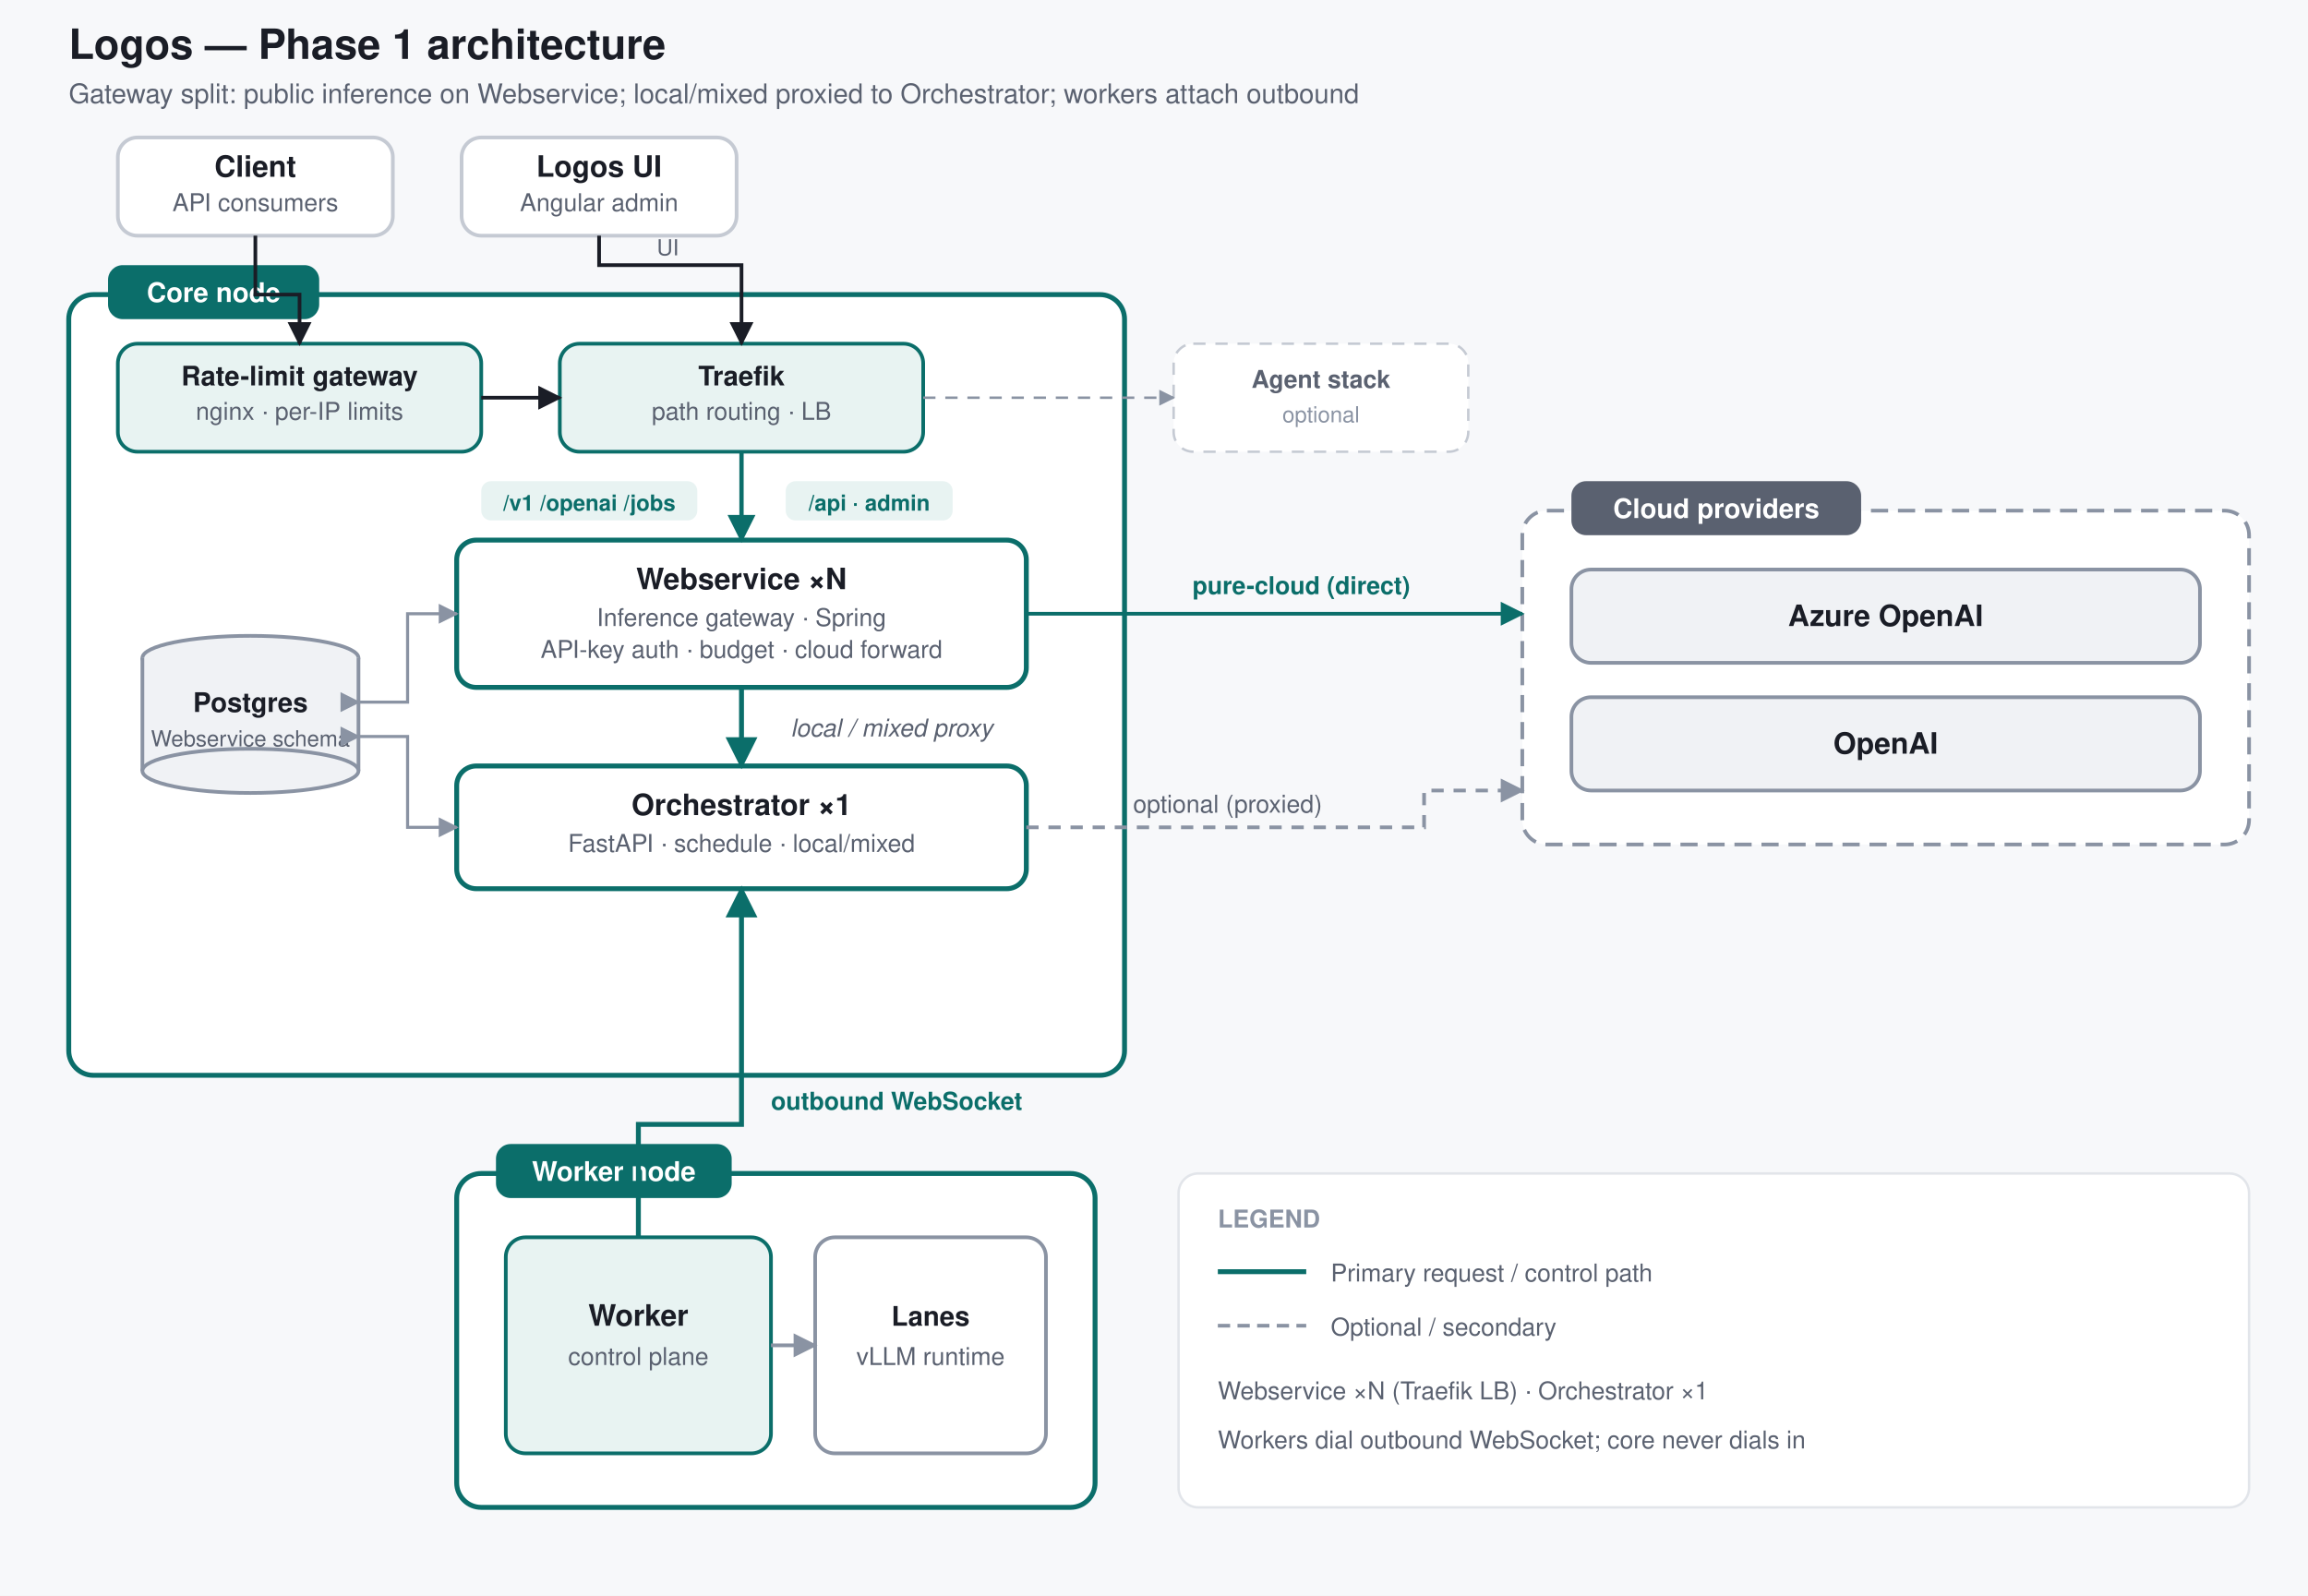
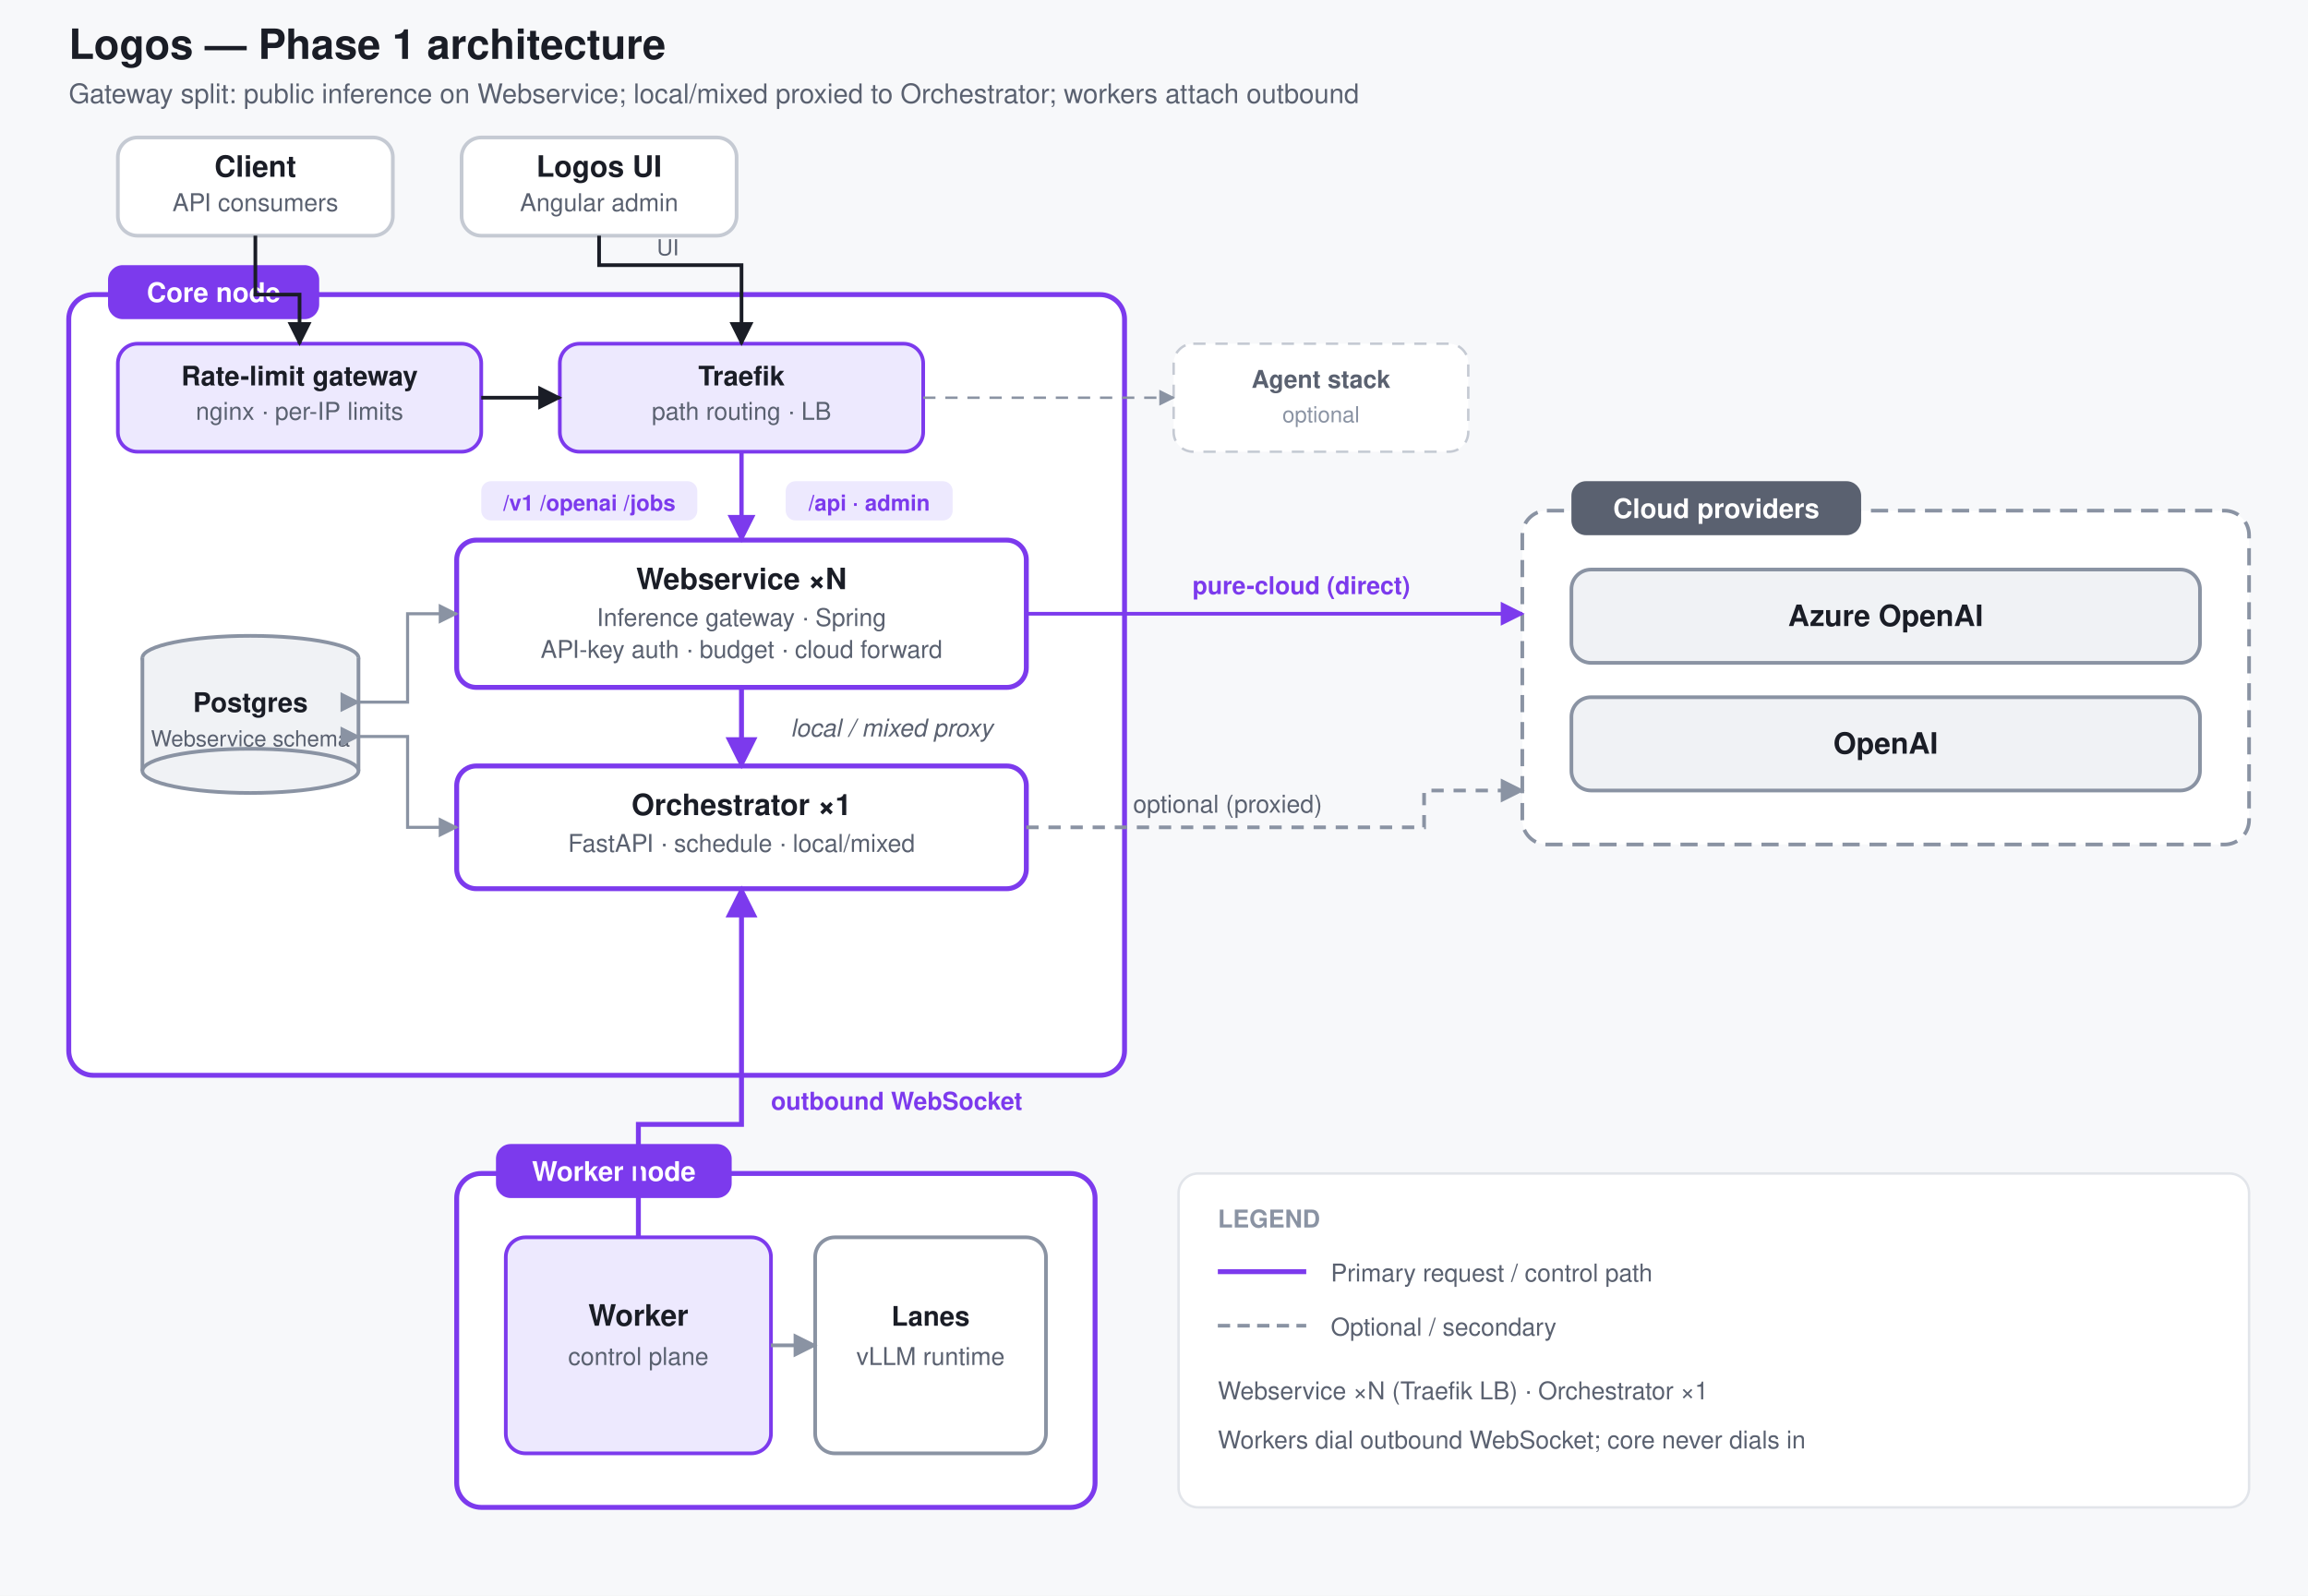
<svg xmlns="http://www.w3.org/2000/svg" viewBox="0 0 940 650" width="940" height="650" role="img" aria-labelledby="title desc">
  <defs>
    <marker id="arrow" viewBox="0 0 10 10" refX="9" refY="5" markerWidth="6.5" markerHeight="6.5" orient="auto-start-reverse">
      <path d="M 0 0 L 10 5 L 0 10 z" fill="#1A1D26" />
    </marker>
-     <marker id="arrow-teal" viewBox="0 0 10 10" refX="9" refY="5" markerWidth="6.5" markerHeight="6.5" orient="auto-start-reverse">
-       <path d="M 0 0 L 10 5 L 0 10 z" fill="#0B6E6A" />
+     <marker id="arrow-violet" viewBox="0 0 10 10" refX="9" refY="5" markerWidth="6.5" markerHeight="6.5" orient="auto-start-reverse">
+       <path d="M 0 0 L 10 5 L 0 10 z" fill="#7C3AED" />
    </marker>
    <marker id="arrow-muted" viewBox="0 0 10 10" refX="9" refY="5" markerWidth="6.5" markerHeight="6.5" orient="auto-start-reverse">
      <path d="M 0 0 L 10 5 L 0 10 z" fill="#8A93A3" />
    </marker>
    <marker id="arrow-muted-start" viewBox="0 0 10 10" refX="1" refY="5" markerWidth="6.5" markerHeight="6.5" orient="auto-start-reverse">
      <path d="M 10 0 L 0 5 L 10 10 z" fill="#8A93A3" />
    </marker>
  </defs>
  <rect width="940" height="650" fill="#F7F8FA" />
  <text x="28" y="24" font-family="Helvetica, Arial, sans-serif" font-size="17" font-weight="700" fill="#1A1D26">Logos — Phase 1 architecture</text>
  <text x="28" y="42" font-family="Helvetica, Arial, sans-serif" font-size="11" fill="#5A6170">Gateway split: public inference on Webservice; local/mixed proxied to Orchestrator; workers attach outbound</text>
  <g id="client">
    <rect x="48" y="56" width="112" height="40" rx="8" ry="8" fill="#FFFFFF" stroke="#C5CAD3" stroke-width="1.5" />
    <text x="104" y="72" text-anchor="middle" font-family="Helvetica, Arial, sans-serif" font-size="12" font-weight="700" fill="#1A1D26">Client</text>
    <text x="104" y="86" text-anchor="middle" font-family="Helvetica, Arial, sans-serif" font-size="10" fill="#5A6170">API consumers</text>
  </g>
  <g id="ui">
    <rect x="188" y="56" width="112" height="40" rx="8" ry="8" fill="#FFFFFF" stroke="#C5CAD3" stroke-width="1.5" />
    <text x="244" y="72" text-anchor="middle" font-family="Helvetica, Arial, sans-serif" font-size="12" font-weight="700" fill="#1A1D26">Logos UI</text>
    <text x="244" y="86" text-anchor="middle" font-family="Helvetica, Arial, sans-serif" font-size="10" fill="#5A6170">Angular admin</text>
  </g>
  <g id="core-node">
-     <rect x="28" y="120" width="430" height="318" rx="10" ry="10" fill="#FFFFFF" stroke="#0B6E6A" stroke-width="2" />
-     <rect x="44" y="108" width="86" height="22" rx="6" ry="6" fill="#0B6E6A" />
+     <rect x="28" y="120" width="430" height="318" rx="10" ry="10" fill="#FFFFFF" stroke="#7C3AED" stroke-width="2" />
+     <rect x="44" y="108" width="86" height="22" rx="6" ry="6" fill="#7C3AED" />
    <text x="87" y="123" text-anchor="middle" font-family="Helvetica, Arial, sans-serif" font-size="11" font-weight="700" fill="#FFFFFF">Core node</text>
-     <rect x="48" y="140" width="148" height="44" rx="8" ry="8" fill="#E8F3F2" stroke="#0B6E6A" stroke-width="1.5" />
+     <rect x="48" y="140" width="148" height="44" rx="8" ry="8" fill="#EDE9FE" stroke="#7C3AED" stroke-width="1.5" />
    <text x="122" y="157" text-anchor="middle" font-family="Helvetica, Arial, sans-serif" font-size="11" font-weight="700" fill="#1A1D26">Rate-limit gateway</text>
    <text x="122" y="171" text-anchor="middle" font-family="Helvetica, Arial, sans-serif" font-size="10" fill="#5A6170">nginx · per-IP limits</text>
-     <rect x="228" y="140" width="148" height="44" rx="8" ry="8" fill="#E8F3F2" stroke="#0B6E6A" stroke-width="1.5" />
+     <rect x="228" y="140" width="148" height="44" rx="8" ry="8" fill="#EDE9FE" stroke="#7C3AED" stroke-width="1.5" />
    <text x="302" y="157" text-anchor="middle" font-family="Helvetica, Arial, sans-serif" font-size="11" font-weight="700" fill="#1A1D26">Traefik</text>
    <text x="302" y="171" text-anchor="middle" font-family="Helvetica, Arial, sans-serif" font-size="10" fill="#5A6170">path routing · LB</text>
-     <rect x="196" y="196" width="88" height="16" rx="4" ry="4" fill="#E8F3F2" />
-     <text x="240" y="208" text-anchor="middle" font-family="Helvetica, Arial, sans-serif" font-size="9" font-weight="700" fill="#0B6E6A">/v1 /openai /jobs</text>
-     <rect x="320" y="196" width="68" height="16" rx="4" ry="4" fill="#E8F3F2" />
-     <text x="354" y="208" text-anchor="middle" font-family="Helvetica, Arial, sans-serif" font-size="9" font-weight="700" fill="#0B6E6A">/api · admin</text>
-     <rect x="186" y="220" width="232" height="60" rx="8" ry="8" fill="#FFFFFF" stroke="#0B6E6A" stroke-width="2" />
+     <rect x="196" y="196" width="88" height="16" rx="4" ry="4" fill="#EDE9FE" />
+     <text x="240" y="208" text-anchor="middle" font-family="Helvetica, Arial, sans-serif" font-size="9" font-weight="700" fill="#7C3AED">/v1 /openai /jobs</text>
+     <rect x="320" y="196" width="68" height="16" rx="4" ry="4" fill="#EDE9FE" />
+     <text x="354" y="208" text-anchor="middle" font-family="Helvetica, Arial, sans-serif" font-size="9" font-weight="700" fill="#7C3AED">/api · admin</text>
+     <rect x="186" y="220" width="232" height="60" rx="8" ry="8" fill="#FFFFFF" stroke="#7C3AED" stroke-width="2" />
    <text x="302" y="240" text-anchor="middle" font-family="Helvetica, Arial, sans-serif" font-size="12" font-weight="700" fill="#1A1D26">Webservice ×N</text>
    <text x="302" y="255" text-anchor="middle" font-family="Helvetica, Arial, sans-serif" font-size="10" fill="#5A6170">Inference gateway · Spring</text>
    <text x="302" y="268" text-anchor="middle" font-family="Helvetica, Arial, sans-serif" font-size="10" fill="#5A6170">API-key auth · budget · cloud forward</text>
    <text x="322" y="300" text-anchor="start" font-family="Helvetica, Arial, sans-serif" font-size="10" font-style="italic" fill="#5A6170">local / mixed proxy</text>
-     <rect x="186" y="312" width="232" height="50" rx="8" ry="8" fill="#FFFFFF" stroke="#0B6E6A" stroke-width="2" />
+     <rect x="186" y="312" width="232" height="50" rx="8" ry="8" fill="#FFFFFF" stroke="#7C3AED" stroke-width="2" />
    <text x="302" y="332" text-anchor="middle" font-family="Helvetica, Arial, sans-serif" font-size="12" font-weight="700" fill="#1A1D26">Orchestrator ×1</text>
    <text x="302" y="347" text-anchor="middle" font-family="Helvetica, Arial, sans-serif" font-size="10" fill="#5A6170">FastAPI · schedule · local/mixed</text>
    <g id="postgres">
      <ellipse cx="102" cy="268" rx="44" ry="9" fill="#F0F2F5" stroke="#8A93A3" stroke-width="1.5" />
      <rect x="58" y="268" width="88" height="46" fill="#F0F2F5" />
      <line x1="58" y1="268" x2="58" y2="314" stroke="#8A93A3" stroke-width="1.5" />
      <line x1="146" y1="268" x2="146" y2="314" stroke="#8A93A3" stroke-width="1.5" />
      <ellipse cx="102" cy="314" rx="44" ry="9" fill="#F0F2F5" stroke="#8A93A3" stroke-width="1.5" />
      <text x="102" y="290" text-anchor="middle" font-family="Helvetica, Arial, sans-serif" font-size="11" font-weight="700" fill="#1A1D26">Postgres</text>
      <text x="102" y="304" text-anchor="middle" font-family="Helvetica, Arial, sans-serif" font-size="9" fill="#5A6170">Webservice schema</text>
    </g>
  </g>
  <g id="agent">
    <rect x="478" y="140" width="120" height="44" rx="8" ry="8" fill="#FFFFFF" stroke="#C5CAD3" stroke-width="1" stroke-dasharray="5 4" />
    <text x="538" y="158" text-anchor="middle" font-family="Helvetica, Arial, sans-serif" font-size="10" font-weight="700" fill="#5A6170">Agent stack</text>
    <text x="538" y="172" text-anchor="middle" font-family="Helvetica, Arial, sans-serif" font-size="9" fill="#8A93A3">optional</text>
  </g>
  <g id="cloud">
    <rect x="620" y="208" width="296" height="136" rx="10" ry="10" fill="#FFFFFF" stroke="#8A93A3" stroke-width="1.5" stroke-dasharray="7 4" />
    <rect x="640" y="196" width="118" height="22" rx="6" ry="6" fill="#5A6170" />
    <text x="699" y="211" text-anchor="middle" font-family="Helvetica, Arial, sans-serif" font-size="11" font-weight="700" fill="#FFFFFF">Cloud providers</text>
    <rect x="640" y="232" width="256" height="38" rx="8" ry="8" fill="#F0F2F5" stroke="#8A93A3" stroke-width="1.5" />
    <text x="768" y="255" text-anchor="middle" font-family="Helvetica, Arial, sans-serif" font-size="12" font-weight="700" fill="#1A1D26">Azure OpenAI</text>
    <rect x="640" y="284" width="256" height="38" rx="8" ry="8" fill="#F0F2F5" stroke="#8A93A3" stroke-width="1.5" />
    <text x="768" y="307" text-anchor="middle" font-family="Helvetica, Arial, sans-serif" font-size="12" font-weight="700" fill="#1A1D26">OpenAI</text>
  </g>
  <g id="worker-node">
-     <rect x="186" y="478" width="260" height="136" rx="10" ry="10" fill="#FFFFFF" stroke="#0B6E6A" stroke-width="2" />
-     <rect x="202" y="466" width="96" height="22" rx="6" ry="6" fill="#0B6E6A" />
+     <rect x="186" y="478" width="260" height="136" rx="10" ry="10" fill="#FFFFFF" stroke="#7C3AED" stroke-width="2" />
+     <rect x="202" y="466" width="96" height="22" rx="6" ry="6" fill="#7C3AED" />
    <text x="250" y="481" text-anchor="middle" font-family="Helvetica, Arial, sans-serif" font-size="11" font-weight="700" fill="#FFFFFF">Worker node</text>
-     <rect x="206" y="504" width="108" height="88" rx="8" ry="8" fill="#E8F3F2" stroke="#0B6E6A" stroke-width="1.5" />
+     <rect x="206" y="504" width="108" height="88" rx="8" ry="8" fill="#EDE9FE" stroke="#7C3AED" stroke-width="1.5" />
    <text x="260" y="540" text-anchor="middle" font-family="Helvetica, Arial, sans-serif" font-size="12" font-weight="700" fill="#1A1D26">Worker</text>
    <text x="260" y="556" text-anchor="middle" font-family="Helvetica, Arial, sans-serif" font-size="10" fill="#5A6170">control plane</text>
    <rect x="332" y="504" width="94" height="88" rx="8" ry="8" fill="#FFFFFF" stroke="#8A93A3" stroke-width="1.5" />
    <text x="379" y="540" text-anchor="middle" font-family="Helvetica, Arial, sans-serif" font-size="11" font-weight="700" fill="#1A1D26">Lanes</text>
    <text x="379" y="556" text-anchor="middle" font-family="Helvetica, Arial, sans-serif" font-size="10" fill="#5A6170">vLLM runtime</text>
  </g>
  <g id="legend">
    <rect x="480" y="478" width="436" height="136" rx="8" ry="8" fill="#FFFFFF" stroke="#E2E5EA" stroke-width="1" />
    <text x="496" y="500" font-family="Helvetica, Arial, sans-serif" font-size="10" font-weight="700" fill="#8A93A3">LEGEND</text>
-     <line x1="496" y1="518" x2="532" y2="518" stroke="#0B6E6A" stroke-width="2" />
+     <line x1="496" y1="518" x2="532" y2="518" stroke="#7C3AED" stroke-width="2" />
    <text x="542" y="522" font-family="Helvetica, Arial, sans-serif" font-size="10" fill="#5A6170">Primary request / control path</text>
    <line x1="496" y1="540" x2="532" y2="540" stroke="#8A93A3" stroke-width="1.5" stroke-dasharray="5 3" />
    <text x="542" y="544" font-family="Helvetica, Arial, sans-serif" font-size="10" fill="#5A6170">Optional / secondary</text>
    <text x="496" y="570" font-family="Helvetica, Arial, sans-serif" font-size="10" fill="#5A6170">Webservice ×N (Traefik LB) · Orchestrator ×1</text>
    <text x="496" y="590" font-family="Helvetica, Arial, sans-serif" font-size="10" fill="#5A6170">Workers dial outbound WebSocket; core never dials in</text>
  </g>
  <path d="M104 96 L104 120 L122 120 L122 140" fill="none" stroke="#1A1D26" stroke-width="1.5" marker-end="url(#arrow)" />
  <path d="M244 96 L244 108 L302 108 L302 140" fill="none" stroke="#1A1D26" stroke-width="1.5" marker-end="url(#arrow)" />
  <text x="272" y="104" text-anchor="middle" font-family="Helvetica, Arial, sans-serif" font-size="9" fill="#5A6170">UI</text>
  <path d="M196 162 L228 162" fill="none" stroke="#1A1D26" stroke-width="1.5" marker-end="url(#arrow)" />
  <path d="M376 162 L458 162 L458 162 L478 162" fill="none" stroke="#8A93A3" stroke-width="1" stroke-dasharray="5 4" marker-end="url(#arrow-muted)" />
-   <path d="M302 184 L302 220" fill="none" stroke="#0B6E6A" stroke-width="1.75" marker-end="url(#arrow-teal)" />
-   <path d="M302 280 L302 312" fill="none" stroke="#0B6E6A" stroke-width="2" marker-end="url(#arrow-teal)" />
-   <path d="M418 250 L620 250" fill="none" stroke="#0B6E6A" stroke-width="1.5" marker-end="url(#arrow-teal)" />
-   <text x="530" y="242" text-anchor="middle" font-family="Helvetica, Arial, sans-serif" font-size="10" font-weight="700" fill="#0B6E6A">pure-cloud (direct)</text>
+   <path d="M302 184 L302 220" fill="none" stroke="#7C3AED" stroke-width="1.75" marker-end="url(#arrow-violet)" />
+   <path d="M302 280 L302 312" fill="none" stroke="#7C3AED" stroke-width="2" marker-end="url(#arrow-violet)" />
+   <path d="M418 250 L620 250" fill="none" stroke="#7C3AED" stroke-width="1.5" marker-end="url(#arrow-violet)" />
+   <text x="530" y="242" text-anchor="middle" font-family="Helvetica, Arial, sans-serif" font-size="10" font-weight="700" fill="#7C3AED">pure-cloud (direct)</text>
  <path d="M418 337 L580 337 L580 322 L620 322" fill="none" stroke="#8A93A3" stroke-width="1.5" stroke-dasharray="5 4" marker-end="url(#arrow-muted)" />
  <text x="500" y="331" text-anchor="middle" font-family="Helvetica, Arial, sans-serif" font-size="10" fill="#5A6170">optional (proxied)</text>
  <path d="M146 286 L166 286 L166 250 L186 250" fill="none" stroke="#8A93A3" stroke-width="1.25" marker-end="url(#arrow-muted)" marker-start="url(#arrow-muted-start)" />
  <path d="M146 300 L166 300 L166 337 L186 337" fill="none" stroke="#8A93A3" stroke-width="1.25" marker-end="url(#arrow-muted)" marker-start="url(#arrow-muted-start)" />
-   <path d="M260 504 L260 458 L302 458 L302 362" fill="none" stroke="#0B6E6A" stroke-width="2" marker-end="url(#arrow-teal)" />
-   <text x="314" y="452" text-anchor="start" font-family="Helvetica, Arial, sans-serif" font-size="10" font-weight="700" fill="#0B6E6A">outbound WebSocket</text>
+   <path d="M260 504 L260 458 L302 458 L302 362" fill="none" stroke="#7C3AED" stroke-width="2" marker-end="url(#arrow-violet)" />
+   <text x="314" y="452" text-anchor="start" font-family="Helvetica, Arial, sans-serif" font-size="10" font-weight="700" fill="#7C3AED">outbound WebSocket</text>
  <path d="M314 548 L332 548" fill="none" stroke="#8A93A3" stroke-width="1.5" marker-end="url(#arrow-muted)" />
</svg>
